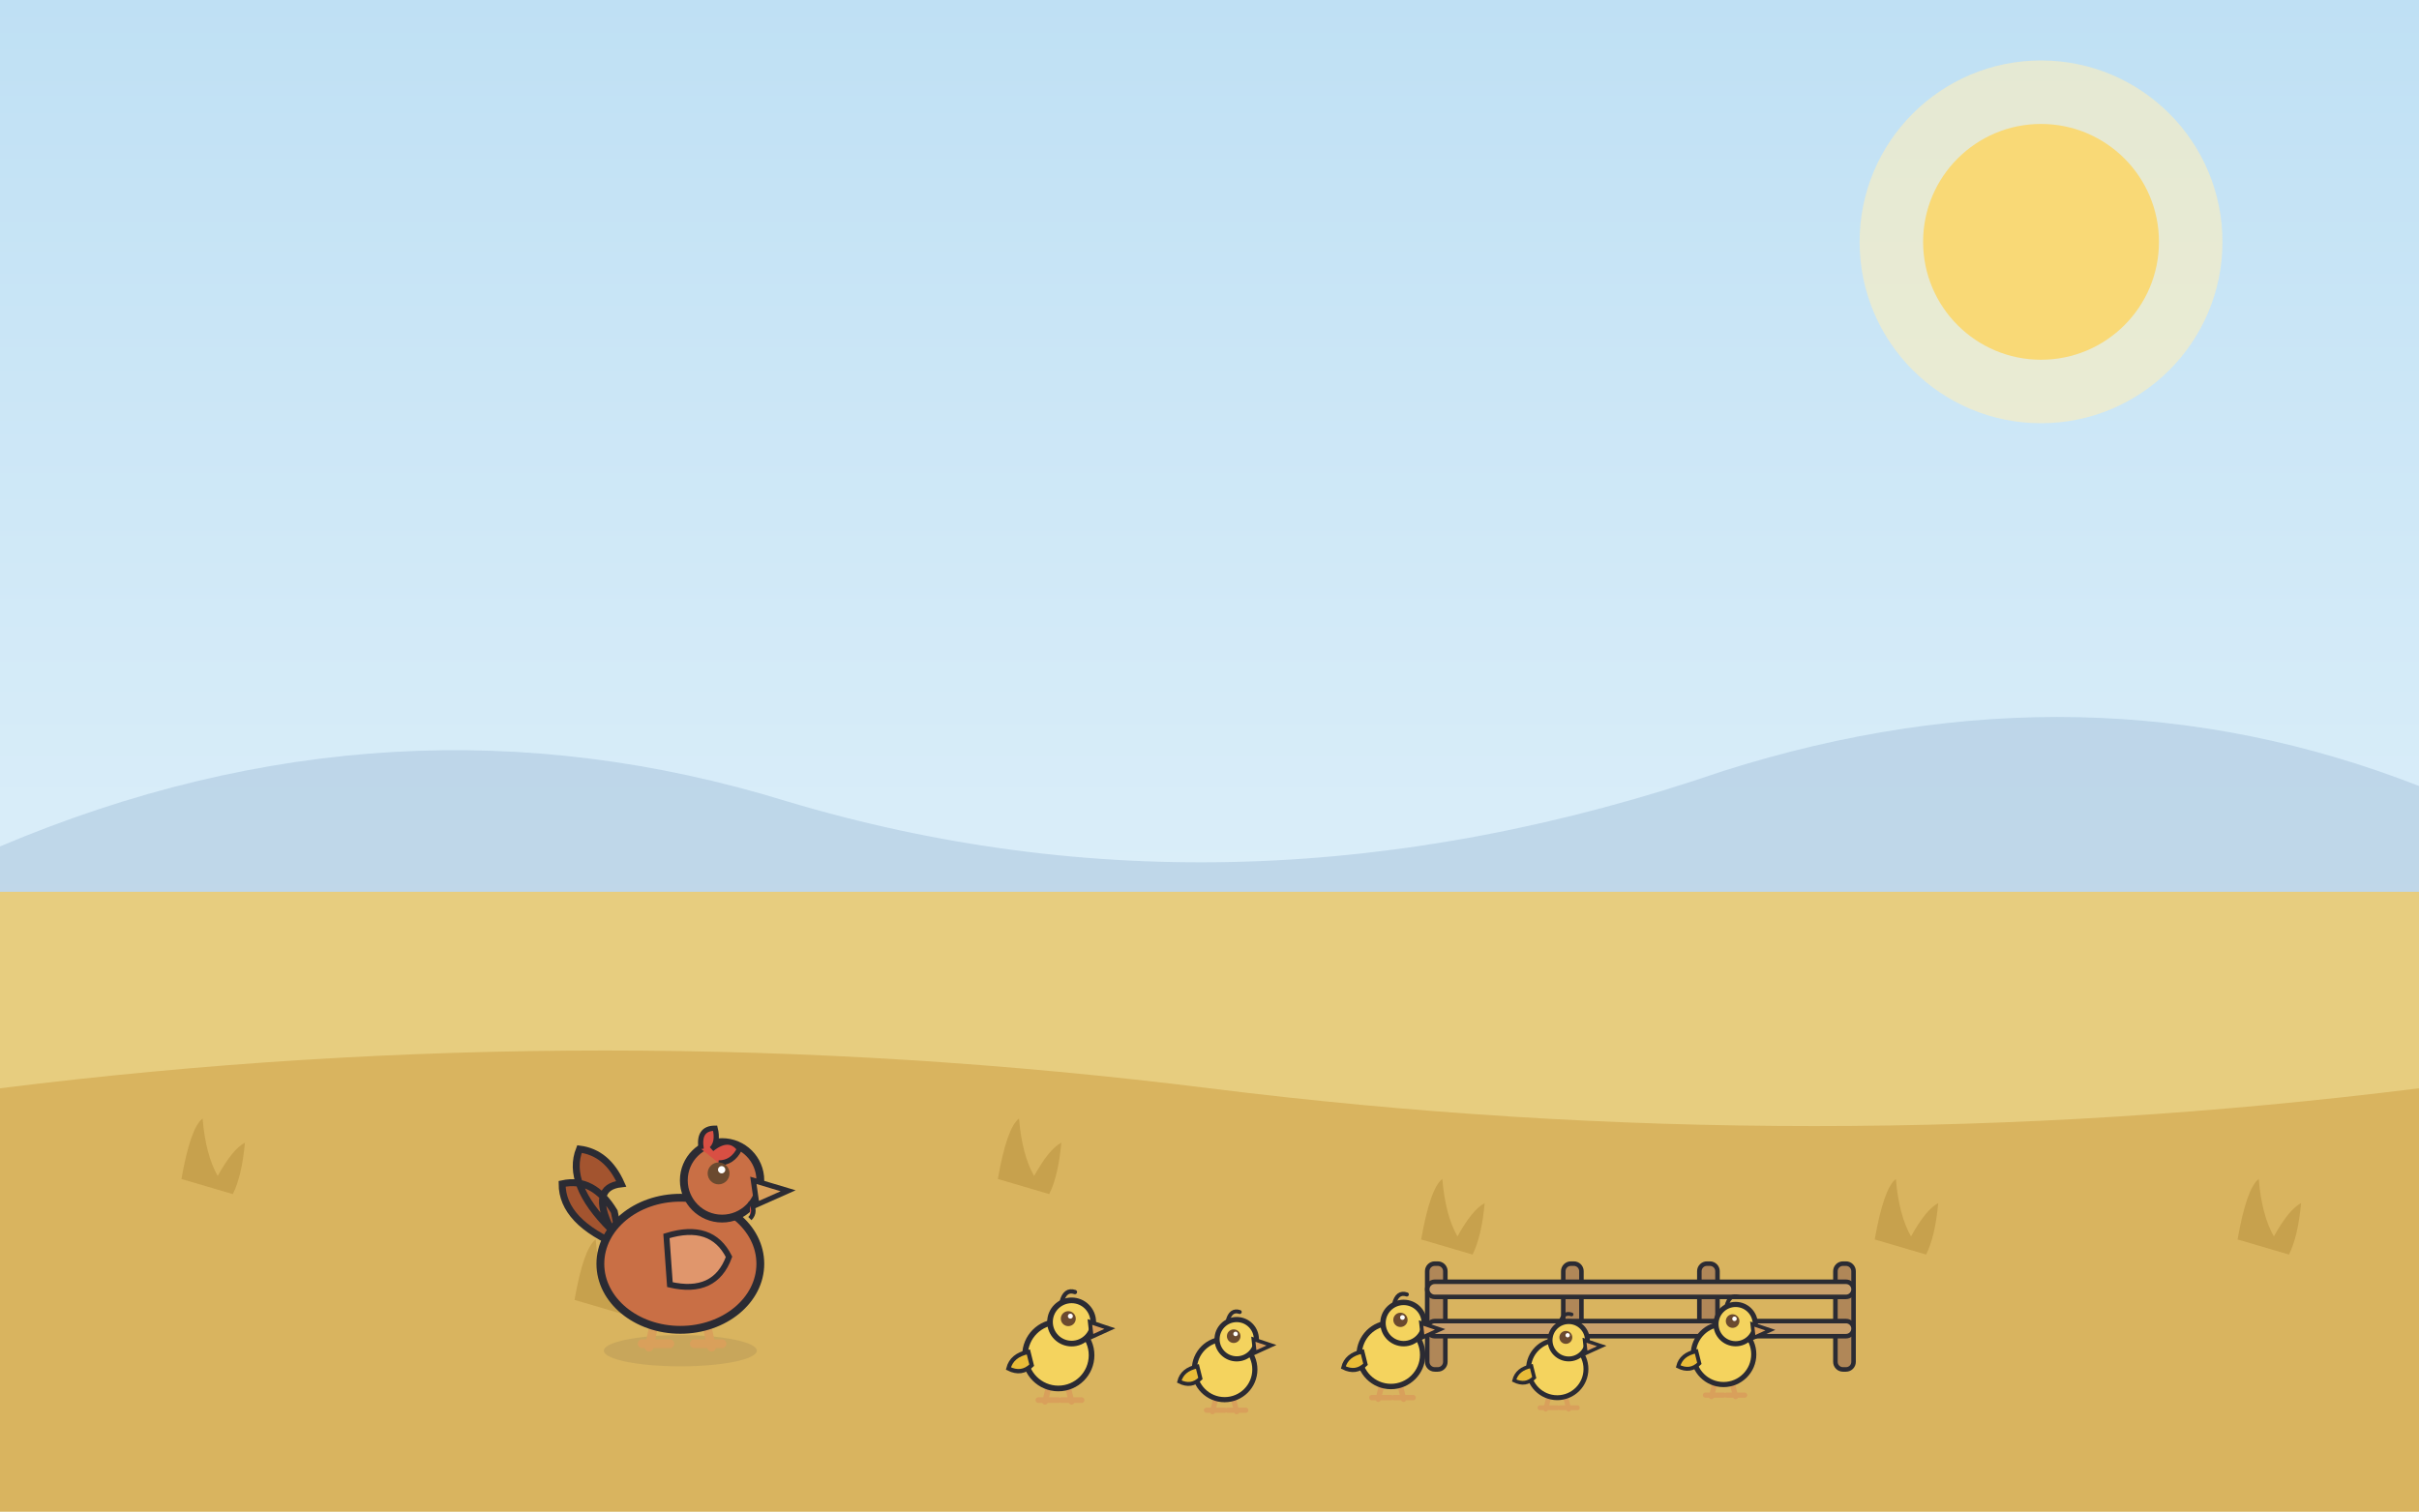
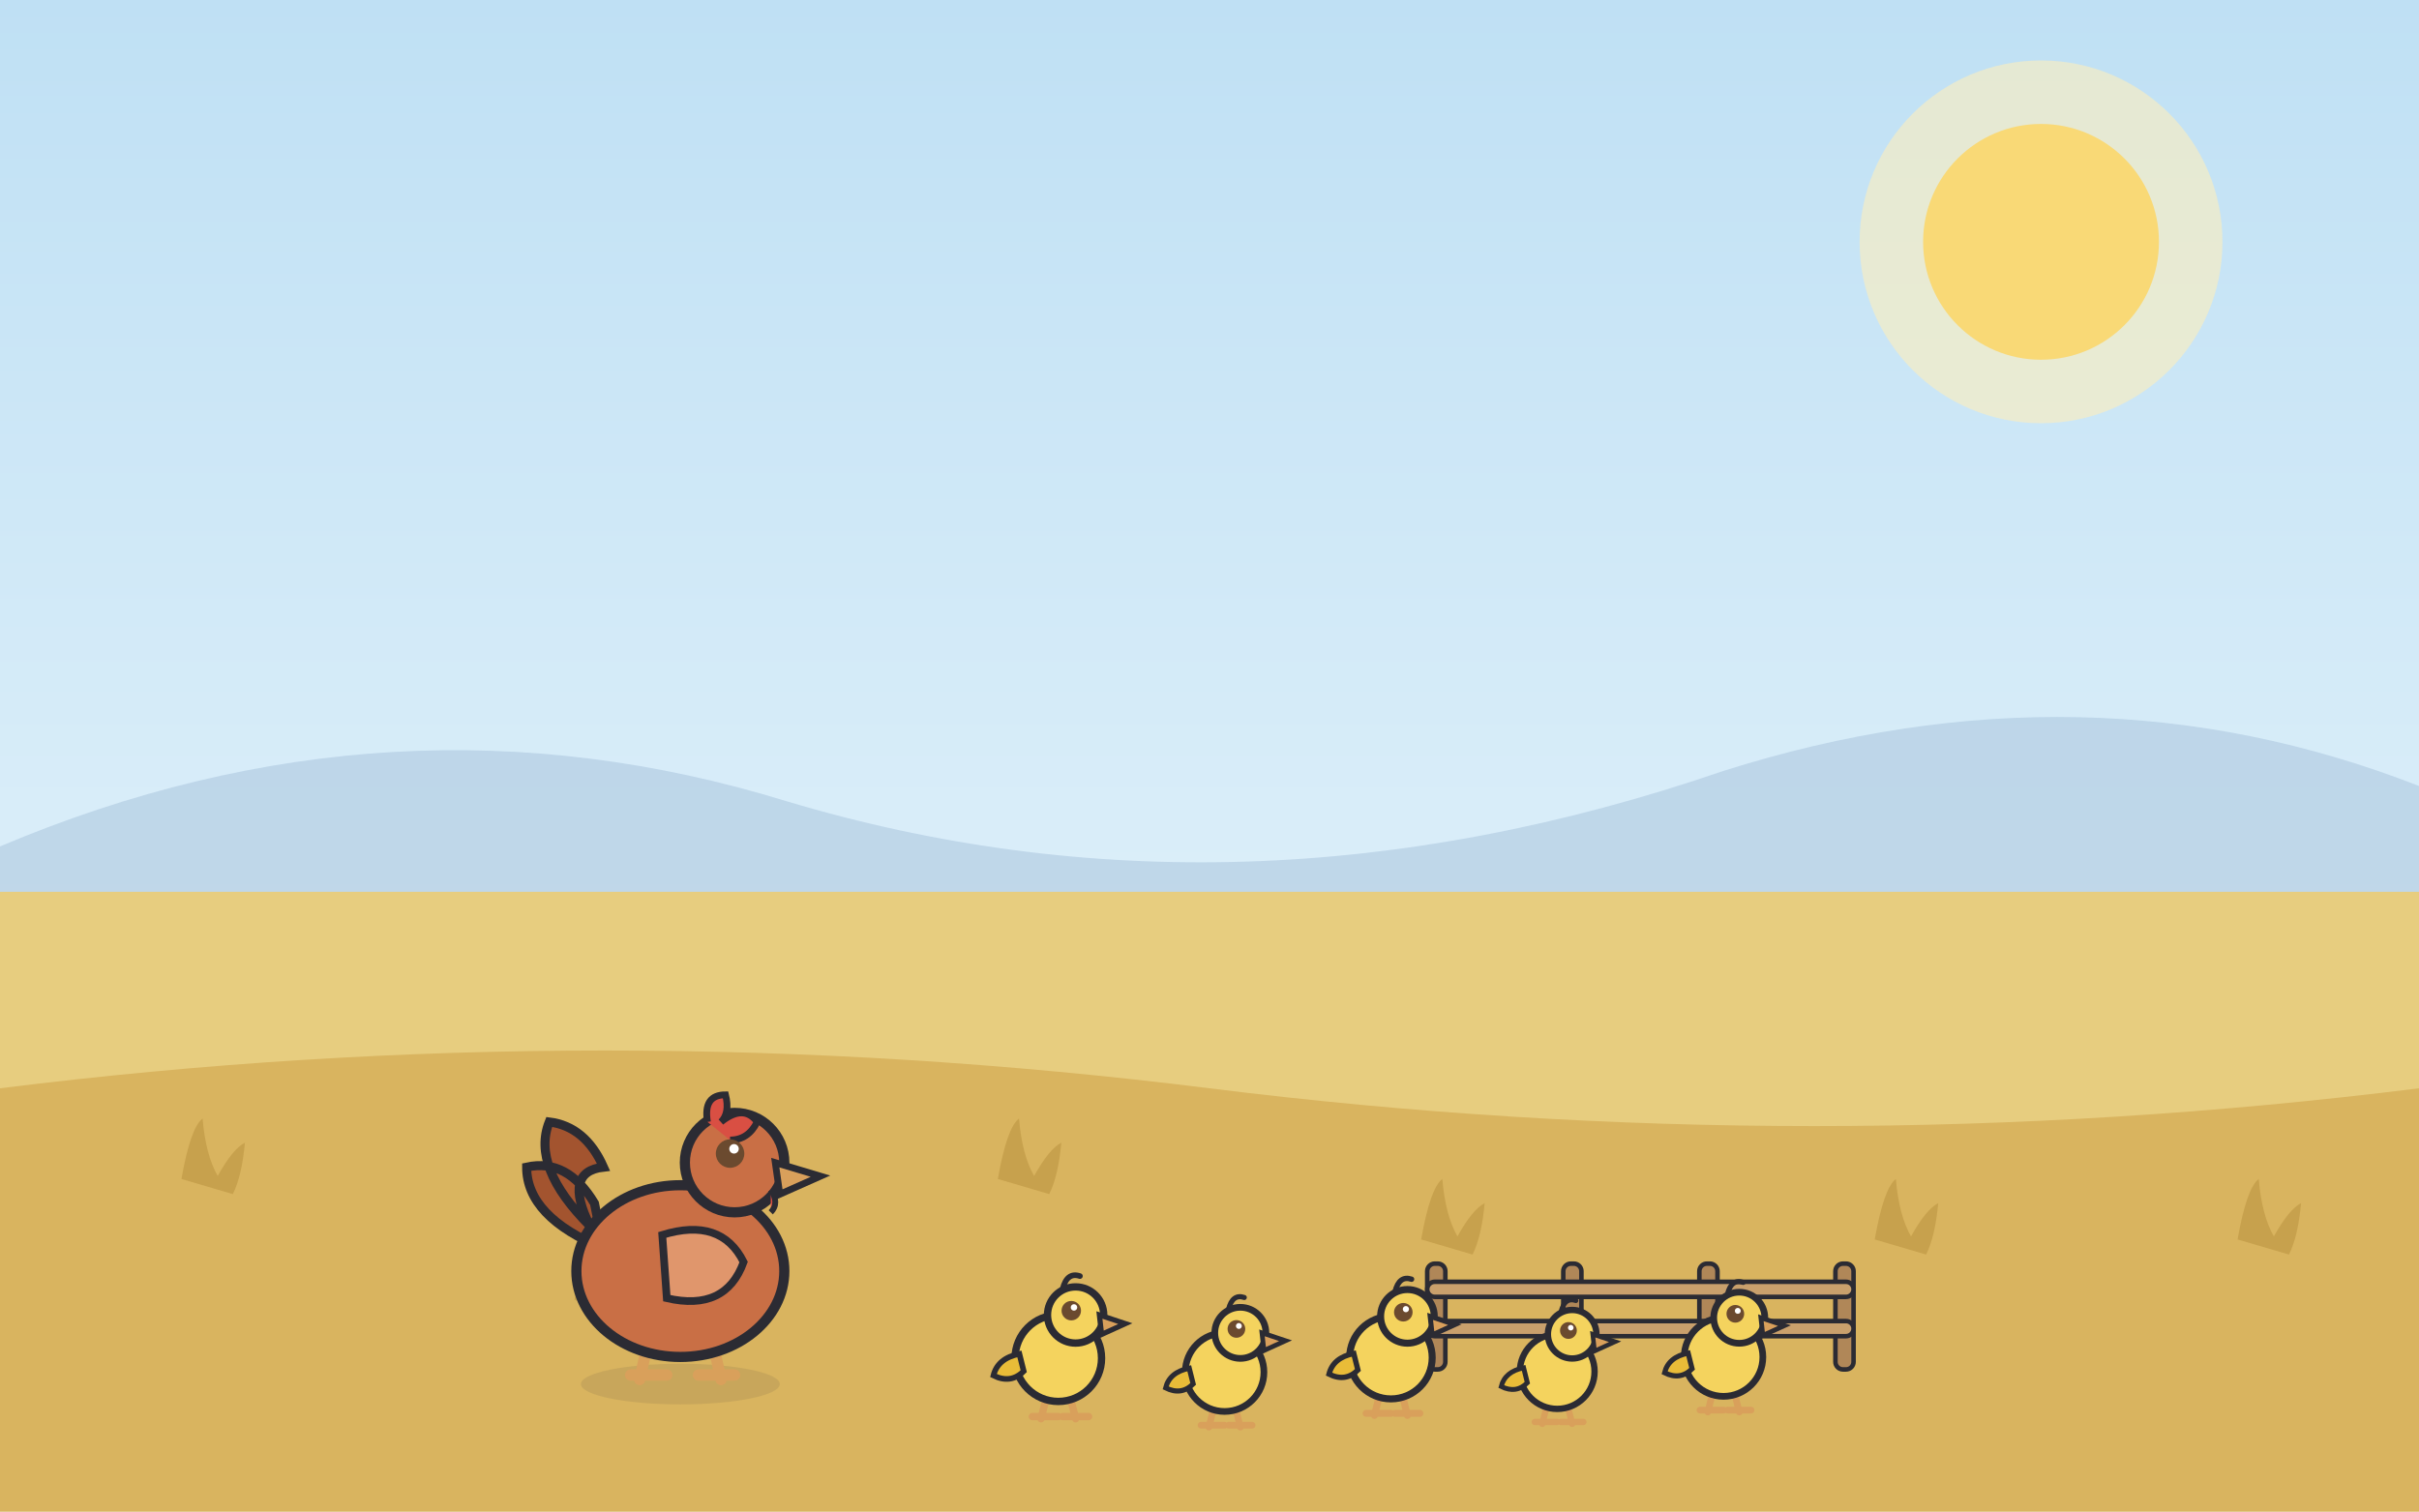
<svg xmlns="http://www.w3.org/2000/svg" viewBox="0 0 1600 1000" role="img">
  <style>
@media (prefers-reduced-motion: no-preference) {
  .anim-idle { animation: idle 3.8s ease-in-out infinite alternate; }
  @keyframes idle { from { transform: translateY(0); } to { transform: translateY(-6px); } }
  .anim-tail { transform-box: fill-box; transform-origin: 100% 20%; animation: tail 2.6s ease-in-out infinite alternate; }
  @keyframes tail { from { transform: rotate(-6deg); } to { transform: rotate(8deg); } }
  .anim-blink { transform-box: fill-box; transform-origin: center; animation: blink 5.2s infinite; }
  @keyframes blink { 0%, 93%, 100% { transform: scaleY(1); } 95%, 97% { transform: scaleY(0.12); } }
  .anim-glow { transform-box: fill-box; transform-origin: center; animation: glow 4.2s ease-in-out infinite alternate; }
  @keyframes glow { from { transform: scale(1); opacity: 0.5; } to { transform: scale(1.08); opacity: 0.75; } }
  .anim-shimmer { animation: shimmer 5s ease-in-out infinite alternate; }
  @keyframes shimmer { from { opacity: 0.62; } to { opacity: 0.92; } }
  .anim-grass { transform-box: fill-box; transform-origin: 50% 100%; animation: sway 3.2s ease-in-out infinite alternate; }
  .anim-canopy { transform-box: fill-box; transform-origin: 50% 100%; animation: sway 5.6s ease-in-out infinite alternate; }
  @keyframes sway { from { transform: rotate(-1.8deg); } to { transform: rotate(2.2deg); } }
  .anim-rain { animation: rainfall 1.15s linear infinite; }
  @keyframes rainfall { from { transform: translateY(-32px); opacity: 0.85; } 75% { opacity: 0.55; } to { transform: translateY(72px); opacity: 0; } }
  .anim-ripple { transform-box: fill-box; transform-origin: center; animation: ripple 3.4s ease-in-out infinite alternate; }
  @keyframes ripple { from { transform: scale(1); opacity: 0.8; } to { transform: scale(1.18); opacity: 0.55; } }
  .anim-drip { animation: drip 1s ease-in infinite; }
  @keyframes drip { from { transform: translateY(-12px); opacity: 0.95; } to { transform: translateY(28px); opacity: 0; } }
  .anim-flow { stroke-dasharray: 26 20; animation: flow 0.8s linear infinite; }
  @keyframes flow { from { stroke-dashoffset: 0; } to { stroke-dashoffset: -46; } }
  .anim-splash { transform-box: fill-box; transform-origin: 50% 100%; animation: splashPulse 1.7s ease-in-out infinite alternate; }
  @keyframes splashPulse { from { transform: scale(0.97); } to { transform: scale(1.05); } }
  .anim-strain { transform-box: fill-box; transform-origin: center; animation: strain 0.9s ease-in-out infinite alternate; }
  @keyframes strain { from { transform: translateX(-5px); } to { transform: translateX(4px); } }
  .anim-float { transform-box: fill-box; transform-origin: center; animation: floaty 2.6s ease-in-out infinite alternate; }
  @keyframes floaty { from { transform: translateY(0) scale(1); } to { transform: translateY(-12px) scale(1.08); } }
  .anim-wave { animation: wave 2.4s ease-in-out infinite; opacity: 0; }
  @keyframes wave { 0% { opacity: 0; } 30% { opacity: 0.9; } 60%, 100% { opacity: 0; } }
  .anim-cloud { animation: cloudDrift 9s ease-in-out infinite alternate; }
  @keyframes cloudDrift { from { transform: translateX(-18px); } to { transform: translateX(22px); } }
  .tap-target { cursor: pointer; }
  .tap-target.tap-play { transform-box: fill-box; transform-origin: 50% 85%; animation: tapWiggle 0.7s ease-in-out; }
  .tap-target[data-tap="puddle"].tap-play { transform-origin: center; animation: tapSplash 0.85s ease-out; }
  .tap-target[data-tap="sun"].tap-play { transform-origin: center; animation: tapPulse 0.6s ease-in-out; }
  .tap-target[data-tap="tree"].tap-play { transform-origin: 50% 100%; animation: tapShake 0.7s ease-in-out; }
  @keyframes tapWiggle { 0% { transform: rotate(0); } 25% { transform: rotate(-4deg) scale(1.03); } 55% { transform: rotate(3deg) scale(1.04); } 80% { transform: rotate(-1.5deg); } 100% { transform: rotate(0); } }
  @keyframes tapSplash { 0% { transform: scale(1); } 40% { transform: scale(1.06, 0.94); } 70% { transform: scale(0.97, 1.03); } 100% { transform: scale(1); } }
  @keyframes tapPulse { 0% { transform: scale(1); } 50% { transform: scale(1.12); } 100% { transform: scale(1); } }
  @keyframes tapShake { 0% { transform: rotate(0); } 20% { transform: rotate(2.4deg); } 45% { transform: rotate(-2deg); } 70% { transform: rotate(1.2deg); } 100% { transform: rotate(0); } }
  .tap-burst { opacity: 0; }
  .tap-target.tap-play .tap-burst { opacity: 1; }
  .tap-target.tap-play .tap-burst circle { animation: burstUp 0.6s ease-out forwards; }
  @keyframes burstUp { from { transform: translateY(0); opacity: 0.95; } to { transform: translateY(-90px); opacity: 0; } }
}
</style>
  <defs>
    <linearGradient id="sky" x1="0" y1="0" x2="0" y2="1">
      <stop offset="0" stop-color="#bfe0f4" />
      <stop offset="1" stop-color="#eef8fd" />
    </linearGradient>
  </defs>
  <rect width="1600" height="1000" fill="url(#sky)" />
  <g class="tap-target" data-tap="sun">
    <circle class="anim-glow" cx="1350" cy="160" r="120" fill="#fdeebc" opacity="0.6" />
    <circle cx="1350" cy="160" r="78" fill="#f9d976" />
  </g>
  <path d="M 0 560 q 260 -110 520 -30 q 300 90 620 -20 q 240 -76 460 10 L 1600 640 L 0 640 Z" fill="#a9c4dd" opacity="0.55" />
  <rect x="0" y="590" width="1600" height="410" fill="#e7cd7f" />
  <path d="M 0 720 q 400 -50 800 0 q 400 50 800 0 L 1600 1000 L 0 1000 Z" fill="#d9b45f" />
  <g class="anim-grass" style="animation-delay:1.00s">
    <path d="M 120 780 q 6 -34 14 -40 q 2 24 10 38 q 10 -18 18 -22 q -2 22 -8 34 z" fill="#c39c48" opacity="0.8" />
  </g>
  <g class="anim-grass" style="animation-delay:0.50s">
    <path d="M 380 860 q 6 -34 14 -40 q 2 24 10 38 q 10 -18 18 -22 q -2 22 -8 34 z" fill="#c39c48" opacity="0.8" />
  </g>
  <g class="anim-grass" style="animation-delay:2.50s">
    <path d="M 660 780 q 6 -34 14 -40 q 2 24 10 38 q 10 -18 18 -22 q -2 22 -8 34 z" fill="#c39c48" opacity="0.8" />
  </g>
  <g class="anim-grass" style="animation-delay:1.50s">
    <path d="M 940 820 q 6 -34 14 -40 q 2 24 10 38 q 10 -18 18 -22 q -2 22 -8 34 z" fill="#c39c48" opacity="0.8" />
  </g>
  <g class="anim-grass" style="animation-delay:0.00s">
    <path d="M 1240 820 q 6 -34 14 -40 q 2 24 10 38 q 10 -18 18 -22 q -2 22 -8 34 z" fill="#c39c48" opacity="0.8" />
  </g>
  <g class="anim-grass" style="animation-delay:0.00s">
    <path d="M 1480 820 q 6 -34 14 -40 q 2 24 10 38 q 10 -18 18 -22 q -2 22 -8 34 z" fill="#c39c48" opacity="0.8" />
  </g>
  <g transform="translate(950 900) scale(1)">
    <rect x="-6" y="-64" width="12" height="70" rx="5" fill="#b08758" stroke="#2b2b33" stroke-width="3" />
    <rect x="84" y="-64" width="12" height="70" rx="5" fill="#b08758" stroke="#2b2b33" stroke-width="3" />
    <rect x="174" y="-64" width="12" height="70" rx="5" fill="#b08758" stroke="#2b2b33" stroke-width="3" />
    <rect x="264" y="-64" width="12" height="70" rx="5" fill="#b08758" stroke="#2b2b33" stroke-width="3" />
    <rect x="-6" y="-52" width="282" height="10" rx="5" fill="#c9a06c" stroke="#2b2b33" stroke-width="3" />
    <rect x="-6" y="-26" width="282" height="10" rx="5" fill="#c9a06c" stroke="#2b2b33" stroke-width="3" />
  </g>
-   <g transform="translate(450 820) scale(1.15 1.15)">
+   <g transform="translate(450 820) scale(1.495 1.495)">
    <ellipse cx="0" cy="64" rx="44" ry="9" fill="#2b2b33" opacity="0.10" />
    <g class="tap-target" data-tap="hen" data-mood="happy">
      <g class="anim-idle" style="animation-delay:0.83s">
        <path d="M -14 44 l -4 18 M 14 44 l 4 18 M -22 60 h 16 M 8 60 h 16" stroke="#d9a05b" stroke-width="5" stroke-linecap="round" />
        <g class="anim-tail" style="animation-delay:0.83s">
          <path d="M -40 -6 q -26 -26 -18 -46 q 16 2 24 20 q -18 2 -6 26 z M -34 4 q -34 -14 -34 -36 q 18 -4 30 16 z" fill="#a3542f" stroke="#2b2b33" stroke-width="4" />
        </g>
        <ellipse cx="0" cy="14" rx="46" ry="38" fill="#c96f45" stroke="#2b2b33" stroke-width="4.5" />
        <path d="M -8 -2 q 26 -8 36 12 q -8 22 -34 16 z" fill="#e0966c" stroke="#2b2b33" stroke-width="3.4" />
        <g transform="translate(24 -34)">
          <circle cx="0" cy="0" r="22" fill="#c96f45" stroke="#2b2b33" stroke-width="4.5" />
          <path d="M -12 -18 q -2 -12 8 -12 q 2 8 -2 12 q 10 -8 16 0 q -4 8 -12 8" fill="#d94f43" stroke="#2b2b33" stroke-width="3" />
          <path d="M 18 0 l 20 6 l -18 8 z" fill="#d9a05b" stroke="#2b2b33" stroke-width="3" />
          <path d="M 16 12 q 4 6 0 10" fill="#d94f43" stroke="#2b2b33" stroke-width="2.6" />
          <g transform="translate(-2 -4)">
            <g class="anim-blink">
              <circle cx="0" cy="0" r="6.3" fill="#6b4a2f" />
              <circle cx="1.75" cy="-2.1" r="2.1" fill="#fff" />
            </g>
          </g>
        </g>
      </g>
    </g>
  </g>
-   <g transform="translate(700 890) scale(1.1)">
+   <g transform="translate(700 890) scale(1.43)">
    <g class="tap-target" data-tap="chick">
      <g class="anim-idle" style="animation-delay:0.30s; animation-duration: 1.6s">
        <path d="M -6 26 l -2 8 M 6 26 l 2 8 M -12 33 h 12 M 2 33 h 12" stroke="#d9a05b" stroke-width="3.4" stroke-linecap="round" />
        <circle cx="0" cy="6" r="20" fill="#f4d35e" stroke="#2b2b33" stroke-width="3.4" />
        <path d="M -18 4 q -10 2 -12 10 q 8 4 14 -2 z" fill="#e9bc38" stroke="#2b2b33" stroke-width="2.6" />
        <circle cx="8" cy="-14" r="13" fill="#f4d35e" stroke="#2b2b33" stroke-width="3.4" />
        <path d="M 19 -14 l 12 4 l -11 5 z" fill="#d9a05b" stroke="#2b2b33" stroke-width="2.4" />
        <path d="M 2 -26 q 2 -8 8 -6" stroke="#2b2b33" stroke-width="2.6" fill="none" stroke-linecap="round" />
        <g transform="translate(6 -16)">
          <g class="anim-blink">
            <circle cx="0" cy="0" r="4.5" fill="#6b4a2f" />
            <circle cx="1.25" cy="-1.5" r="1.5" fill="#fff" />
          </g>
        </g>
      </g>
    </g>
  </g>
-   <g transform="translate(810 900) scale(1)">
+   <g transform="translate(810 900) scale(1.3)">
    <g class="tap-target" data-tap="chick">
      <g class="anim-idle" style="animation-delay:0.90s; animation-duration: 1.6s">
        <path d="M -6 26 l -2 8 M 6 26 l 2 8 M -12 33 h 12 M 2 33 h 12" stroke="#d9a05b" stroke-width="3.4" stroke-linecap="round" />
        <circle cx="0" cy="6" r="20" fill="#f4d35e" stroke="#2b2b33" stroke-width="3.4" />
        <path d="M -18 4 q -10 2 -12 10 q 8 4 14 -2 z" fill="#e9bc38" stroke="#2b2b33" stroke-width="2.6" />
        <circle cx="8" cy="-14" r="13" fill="#f4d35e" stroke="#2b2b33" stroke-width="3.4" />
        <path d="M 19 -14 l 12 4 l -11 5 z" fill="#d9a05b" stroke="#2b2b33" stroke-width="2.4" />
        <path d="M 2 -26 q 2 -8 8 -6" stroke="#2b2b33" stroke-width="2.6" fill="none" stroke-linecap="round" />
        <g transform="translate(6 -16)">
          <g class="anim-blink">
            <circle cx="0" cy="0" r="4.5" fill="#6b4a2f" />
            <circle cx="1.25" cy="-1.5" r="1.5" fill="#fff" />
          </g>
        </g>
      </g>
    </g>
  </g>
-   <g transform="translate(920 890) scale(1.05)">
+   <g transform="translate(920 890) scale(1.365)">
    <g class="tap-target" data-tap="chick">
      <g class="anim-idle" style="animation-delay:0.50s; animation-duration: 1.6s">
        <path d="M -6 26 l -2 8 M 6 26 l 2 8 M -12 33 h 12 M 2 33 h 12" stroke="#d9a05b" stroke-width="3.4" stroke-linecap="round" />
        <circle cx="0" cy="6" r="20" fill="#f4d35e" stroke="#2b2b33" stroke-width="3.4" />
        <path d="M -18 4 q -10 2 -12 10 q 8 4 14 -2 z" fill="#e9bc38" stroke="#2b2b33" stroke-width="2.6" />
        <circle cx="8" cy="-14" r="13" fill="#f4d35e" stroke="#2b2b33" stroke-width="3.4" />
        <path d="M 19 -14 l 12 4 l -11 5 z" fill="#d9a05b" stroke="#2b2b33" stroke-width="2.4" />
        <path d="M 2 -26 q 2 -8 8 -6" stroke="#2b2b33" stroke-width="2.6" fill="none" stroke-linecap="round" />
        <g transform="translate(6 -16)">
          <g class="anim-blink">
            <circle cx="0" cy="0" r="4.5" fill="#6b4a2f" />
            <circle cx="1.25" cy="-1.5" r="1.5" fill="#fff" />
          </g>
        </g>
      </g>
    </g>
  </g>
-   <g transform="translate(1030 900) scale(0.95)">
+   <g transform="translate(1030 900) scale(1.235)">
    <g class="tap-target" data-tap="chick">
      <g class="anim-idle" style="animation-delay:1.10s; animation-duration: 1.6s">
        <path d="M -6 26 l -2 8 M 6 26 l 2 8 M -12 33 h 12 M 2 33 h 12" stroke="#d9a05b" stroke-width="3.4" stroke-linecap="round" />
        <circle cx="0" cy="6" r="20" fill="#f4d35e" stroke="#2b2b33" stroke-width="3.4" />
        <path d="M -18 4 q -10 2 -12 10 q 8 4 14 -2 z" fill="#e9bc38" stroke="#2b2b33" stroke-width="2.6" />
        <circle cx="8" cy="-14" r="13" fill="#f4d35e" stroke="#2b2b33" stroke-width="3.4" />
        <path d="M 19 -14 l 12 4 l -11 5 z" fill="#d9a05b" stroke="#2b2b33" stroke-width="2.4" />
        <path d="M 2 -26 q 2 -8 8 -6" stroke="#2b2b33" stroke-width="2.6" fill="none" stroke-linecap="round" />
        <g transform="translate(6 -16)">
          <g class="anim-blink">
            <circle cx="0" cy="0" r="4.5" fill="#6b4a2f" />
            <circle cx="1.25" cy="-1.5" r="1.5" fill="#fff" />
          </g>
        </g>
      </g>
    </g>
  </g>
-   <g transform="translate(1140 890) scale(1)">
+   <g transform="translate(1140 890) scale(1.3)">
    <g class="tap-target" data-tap="chick">
      <g class="anim-idle" style="animation-delay:0.70s; animation-duration: 1.6s">
        <path d="M -6 26 l -2 8 M 6 26 l 2 8 M -12 33 h 12 M 2 33 h 12" stroke="#d9a05b" stroke-width="3.4" stroke-linecap="round" />
        <circle cx="0" cy="6" r="20" fill="#f4d35e" stroke="#2b2b33" stroke-width="3.4" />
        <path d="M -18 4 q -10 2 -12 10 q 8 4 14 -2 z" fill="#e9bc38" stroke="#2b2b33" stroke-width="2.6" />
        <circle cx="8" cy="-14" r="13" fill="#f4d35e" stroke="#2b2b33" stroke-width="3.4" />
        <path d="M 19 -14 l 12 4 l -11 5 z" fill="#d9a05b" stroke="#2b2b33" stroke-width="2.4" />
        <path d="M 2 -26 q 2 -8 8 -6" stroke="#2b2b33" stroke-width="2.6" fill="none" stroke-linecap="round" />
        <g transform="translate(6 -16)">
          <g class="anim-blink">
            <circle cx="0" cy="0" r="4.5" fill="#6b4a2f" />
            <circle cx="1.25" cy="-1.5" r="1.5" fill="#fff" />
          </g>
        </g>
      </g>
    </g>
  </g>
</svg>
